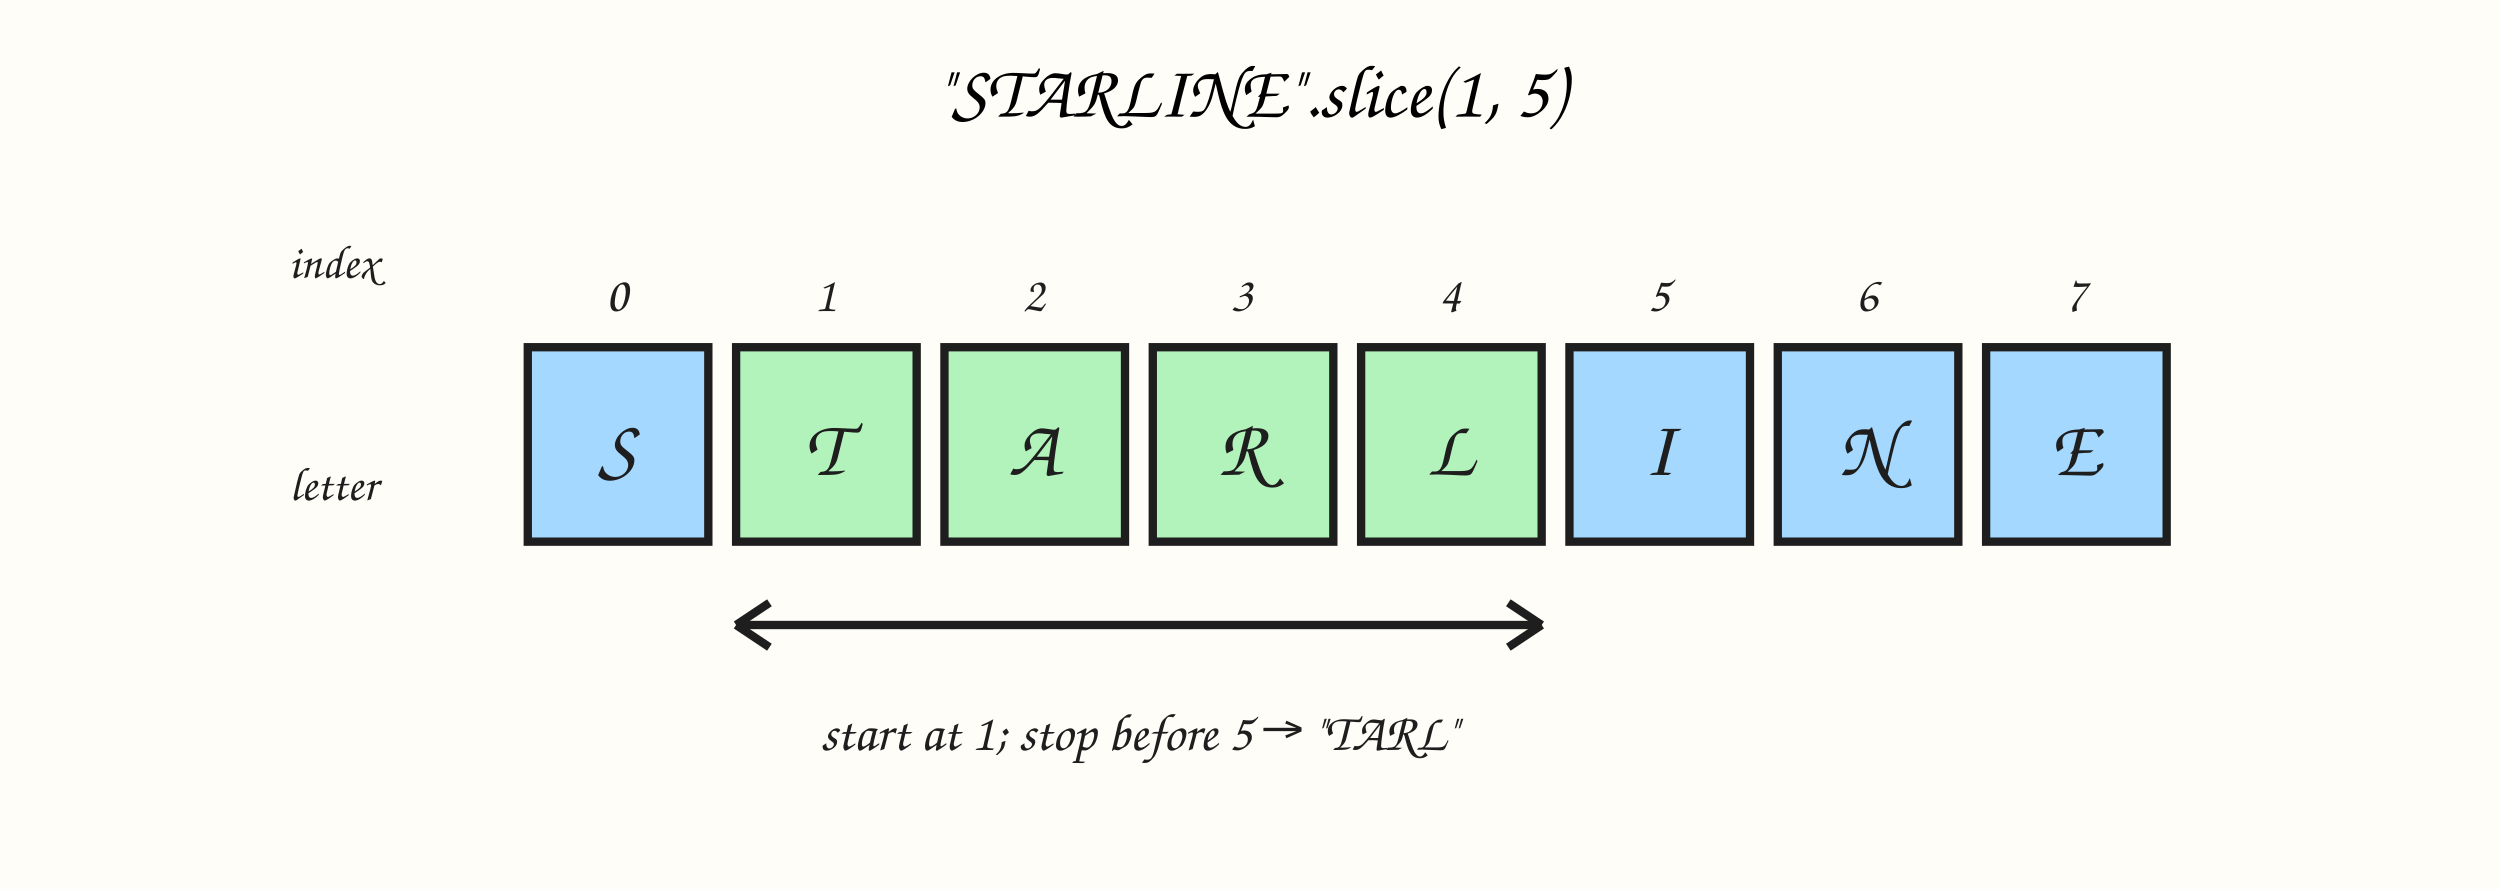
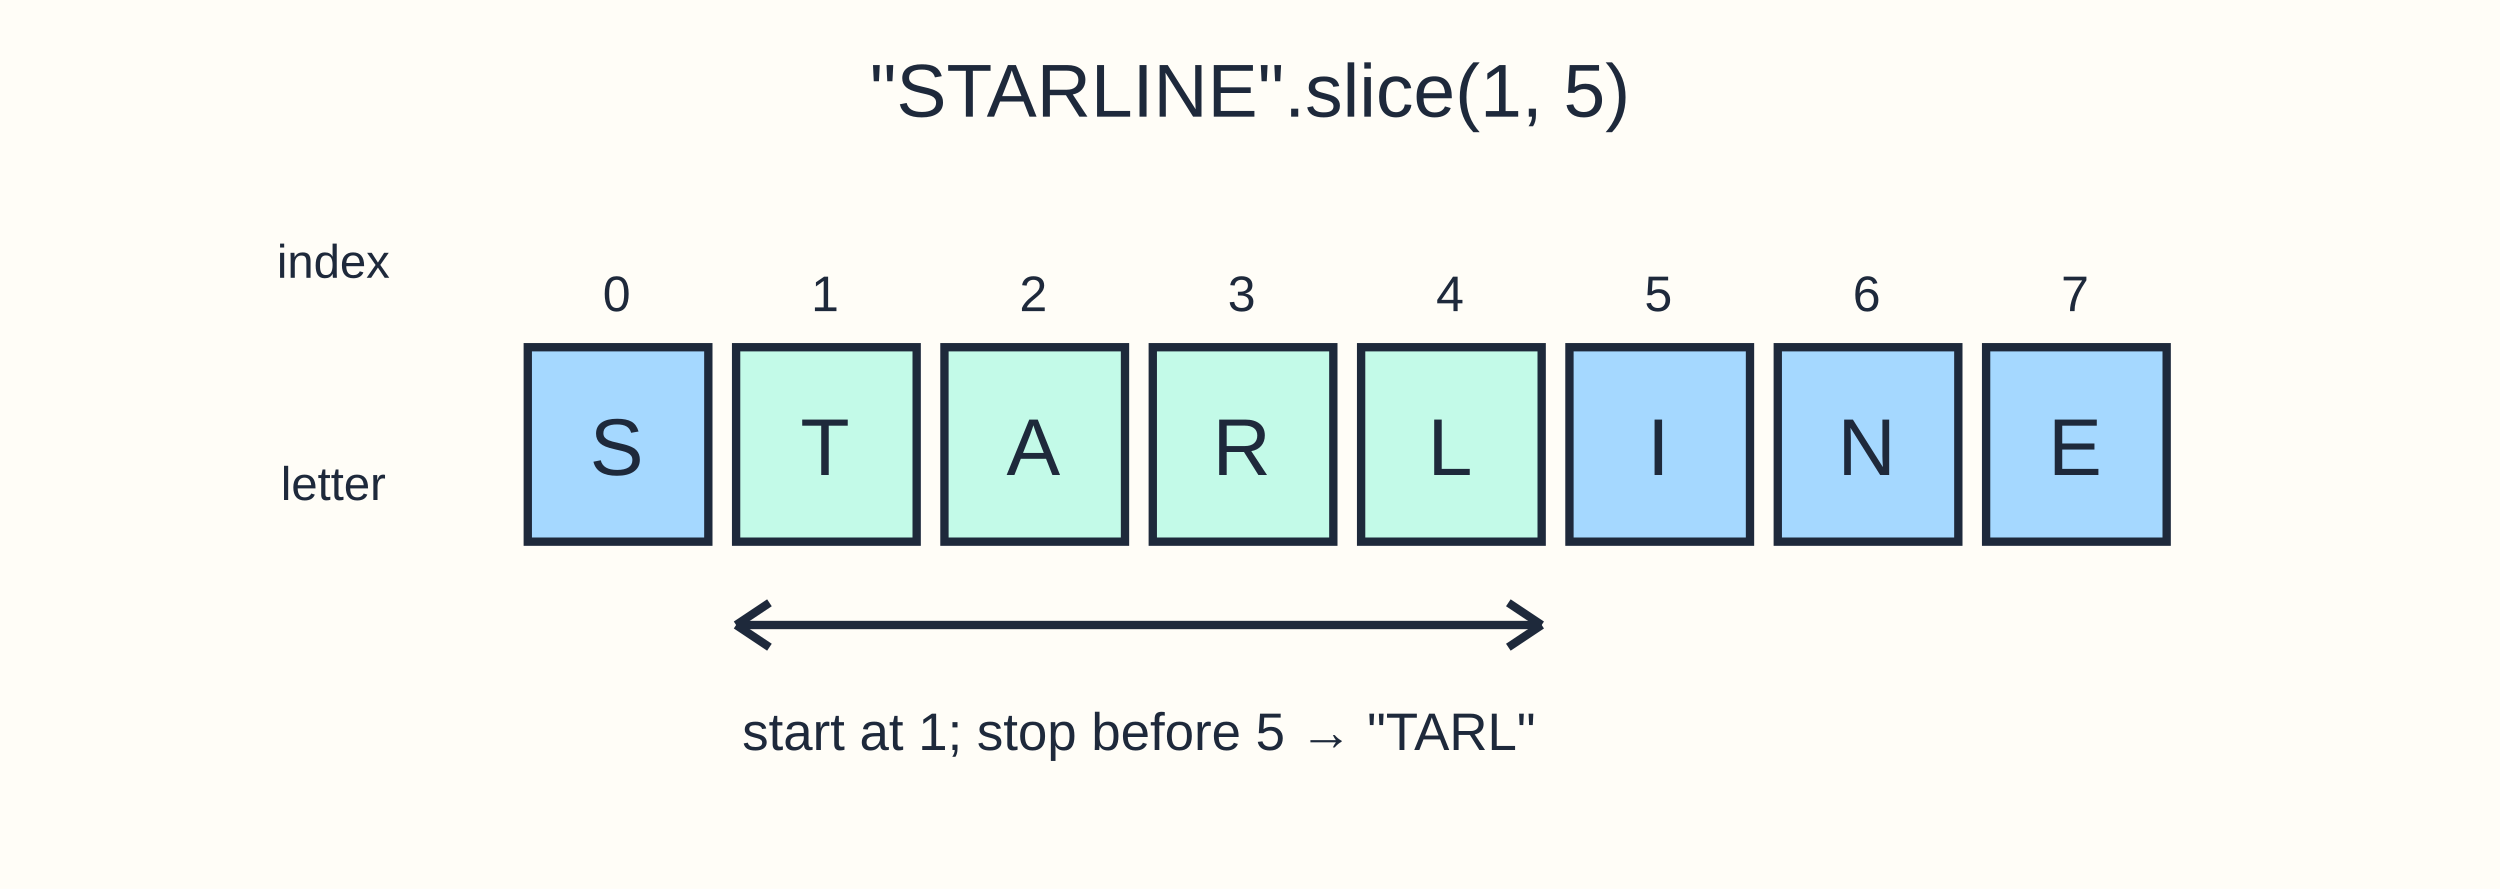
<svg xmlns="http://www.w3.org/2000/svg" width="900" height="320" viewBox="0 0 900 320" role="img" aria-labelledby="title desc">
  <rect width="900" height="320" fill="#fffdf7" />
-   <text x="450" y="42" text-anchor="middle" font-family="Comic Sans MS, cursive" font-size="27">"STARLINE".slice(1, 5)</text>
-   <g font-family="Comic Sans MS, cursive" text-anchor="middle" stroke="#1e1e1e" stroke-width="3" fill="#1e1e1e">
+   <text fill="#1e293b" x="450" y="42" text-anchor="middle" font-family="Arial, sans-serif" font-size="27">"STARLINE".slice(1, 5)</text>
+   <g font-family="Arial, sans-serif" text-anchor="middle" stroke="#1e293b" stroke-width="3" fill="#1e293b">
    <text x="120" y="100" font-size="17" stroke="none">index</text>
    <text x="120" y="180" font-size="17" stroke="none">letter</text>
    <g>
      <rect x="190" y="125" width="65" height="70" fill="#a5d8ff" />
      <text x="222" y="112" font-size="18" stroke="none">0</text>
      <text x="222" y="171" font-size="29" stroke="none">S</text>
    </g>
    <g>
-       <rect x="265" y="125" width="65" height="70" fill="#b2f2bb" />
+       <rect x="265" y="125" width="65" height="70" fill="#c3fae8" />
      <text x="297" y="112" font-size="18" stroke="none">1</text>
      <text x="297" y="171" font-size="29" stroke="none">T</text>
    </g>
    <g>
-       <rect x="340" y="125" width="65" height="70" fill="#b2f2bb" />
+       <rect x="340" y="125" width="65" height="70" fill="#c3fae8" />
      <text x="372" y="112" font-size="18" stroke="none">2</text>
      <text x="372" y="171" font-size="29" stroke="none">A</text>
    </g>
    <g>
-       <rect x="415" y="125" width="65" height="70" fill="#b2f2bb" />
+       <rect x="415" y="125" width="65" height="70" fill="#c3fae8" />
      <text x="447" y="112" font-size="18" stroke="none">3</text>
      <text x="447" y="171" font-size="29" stroke="none">R</text>
    </g>
    <g>
-       <rect x="490" y="125" width="65" height="70" fill="#b2f2bb" />
+       <rect x="490" y="125" width="65" height="70" fill="#c3fae8" />
      <text x="522" y="112" font-size="18" stroke="none">4</text>
      <text x="522" y="171" font-size="29" stroke="none">L</text>
    </g>
    <g>
      <rect x="565" y="125" width="65" height="70" fill="#a5d8ff" />
      <text x="597" y="112" font-size="18" stroke="none">5</text>
      <text x="597" y="171" font-size="29" stroke="none">I</text>
    </g>
    <g>
      <rect x="640" y="125" width="65" height="70" fill="#a5d8ff" />
      <text x="672" y="112" font-size="18" stroke="none">6</text>
      <text x="672" y="171" font-size="29" stroke="none">N</text>
    </g>
    <g>
      <rect x="715" y="125" width="65" height="70" fill="#a5d8ff" />
      <text x="747" y="112" font-size="18" stroke="none">7</text>
      <text x="747" y="171" font-size="29" stroke="none">E</text>
    </g>
    <path d="M265 225 L555 225" fill="none" />
    <path d="M265 225 l12 -8 M265 225 l12 8 M555 225 l-12 -8 M555 225 l-12 8" fill="none" />
    <text x="410" y="270" font-size="19" stroke="none">start at 1; stop before 5 → "TARL"</text>
  </g>
</svg>
